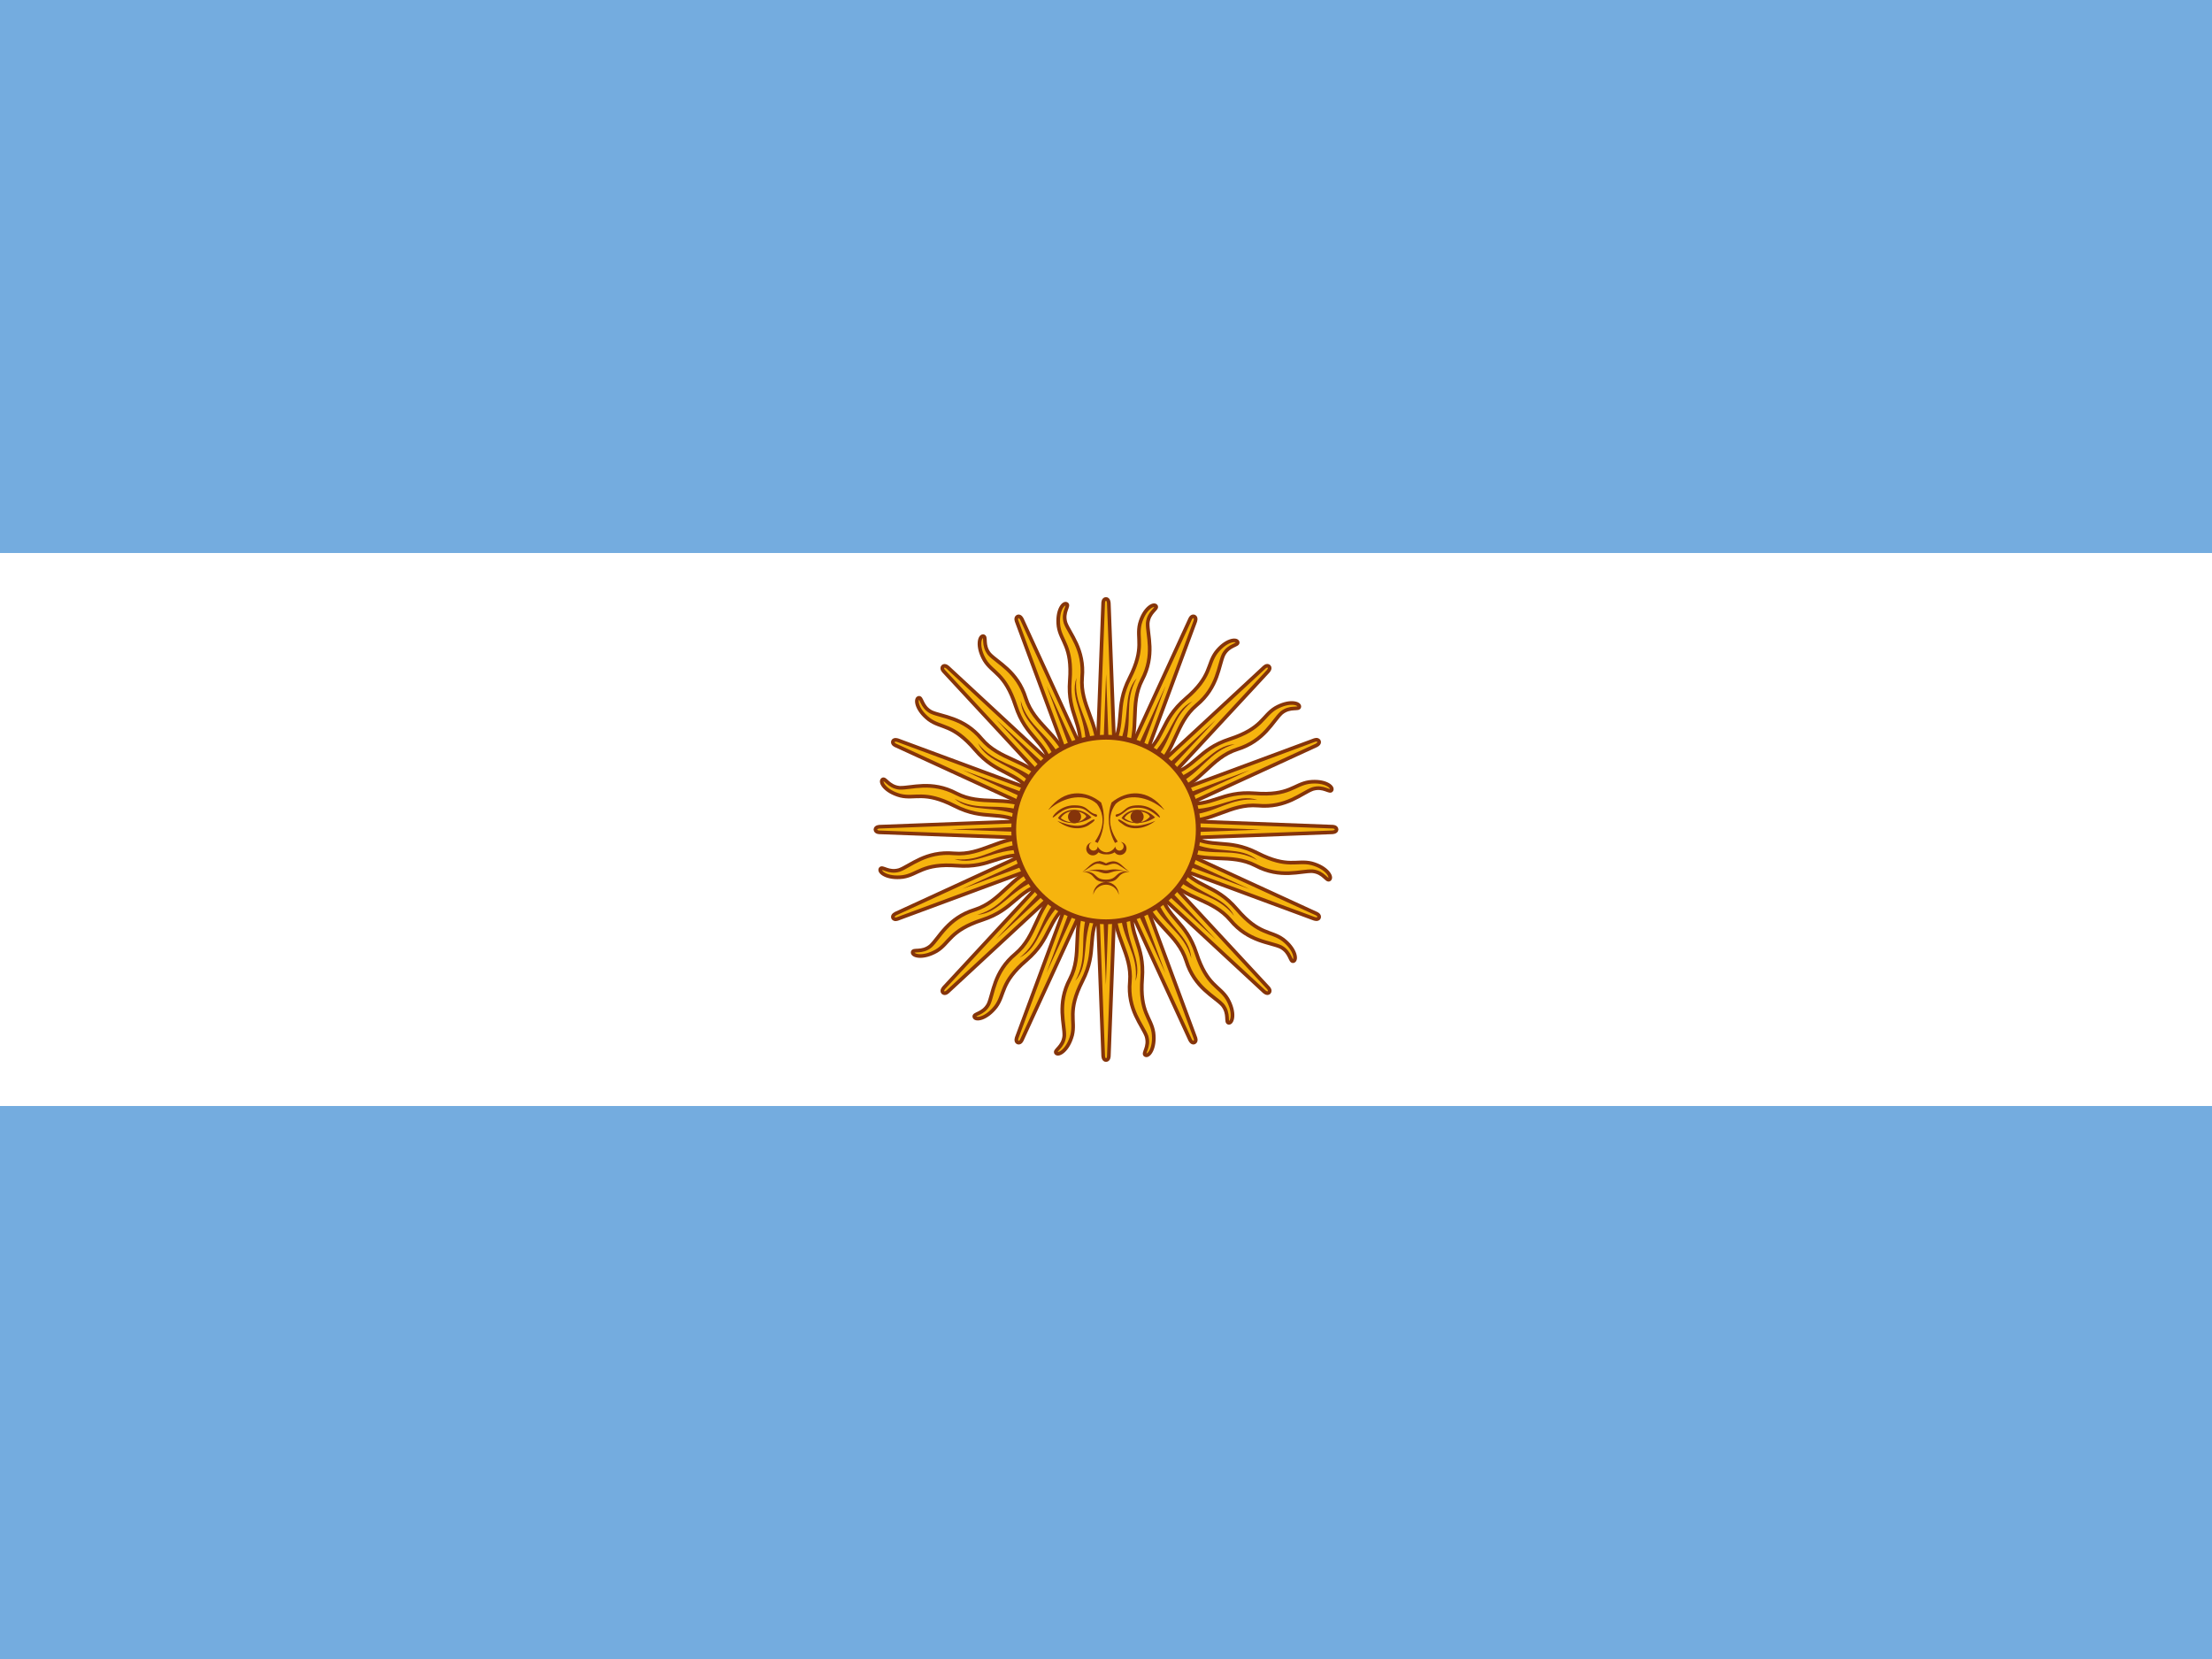
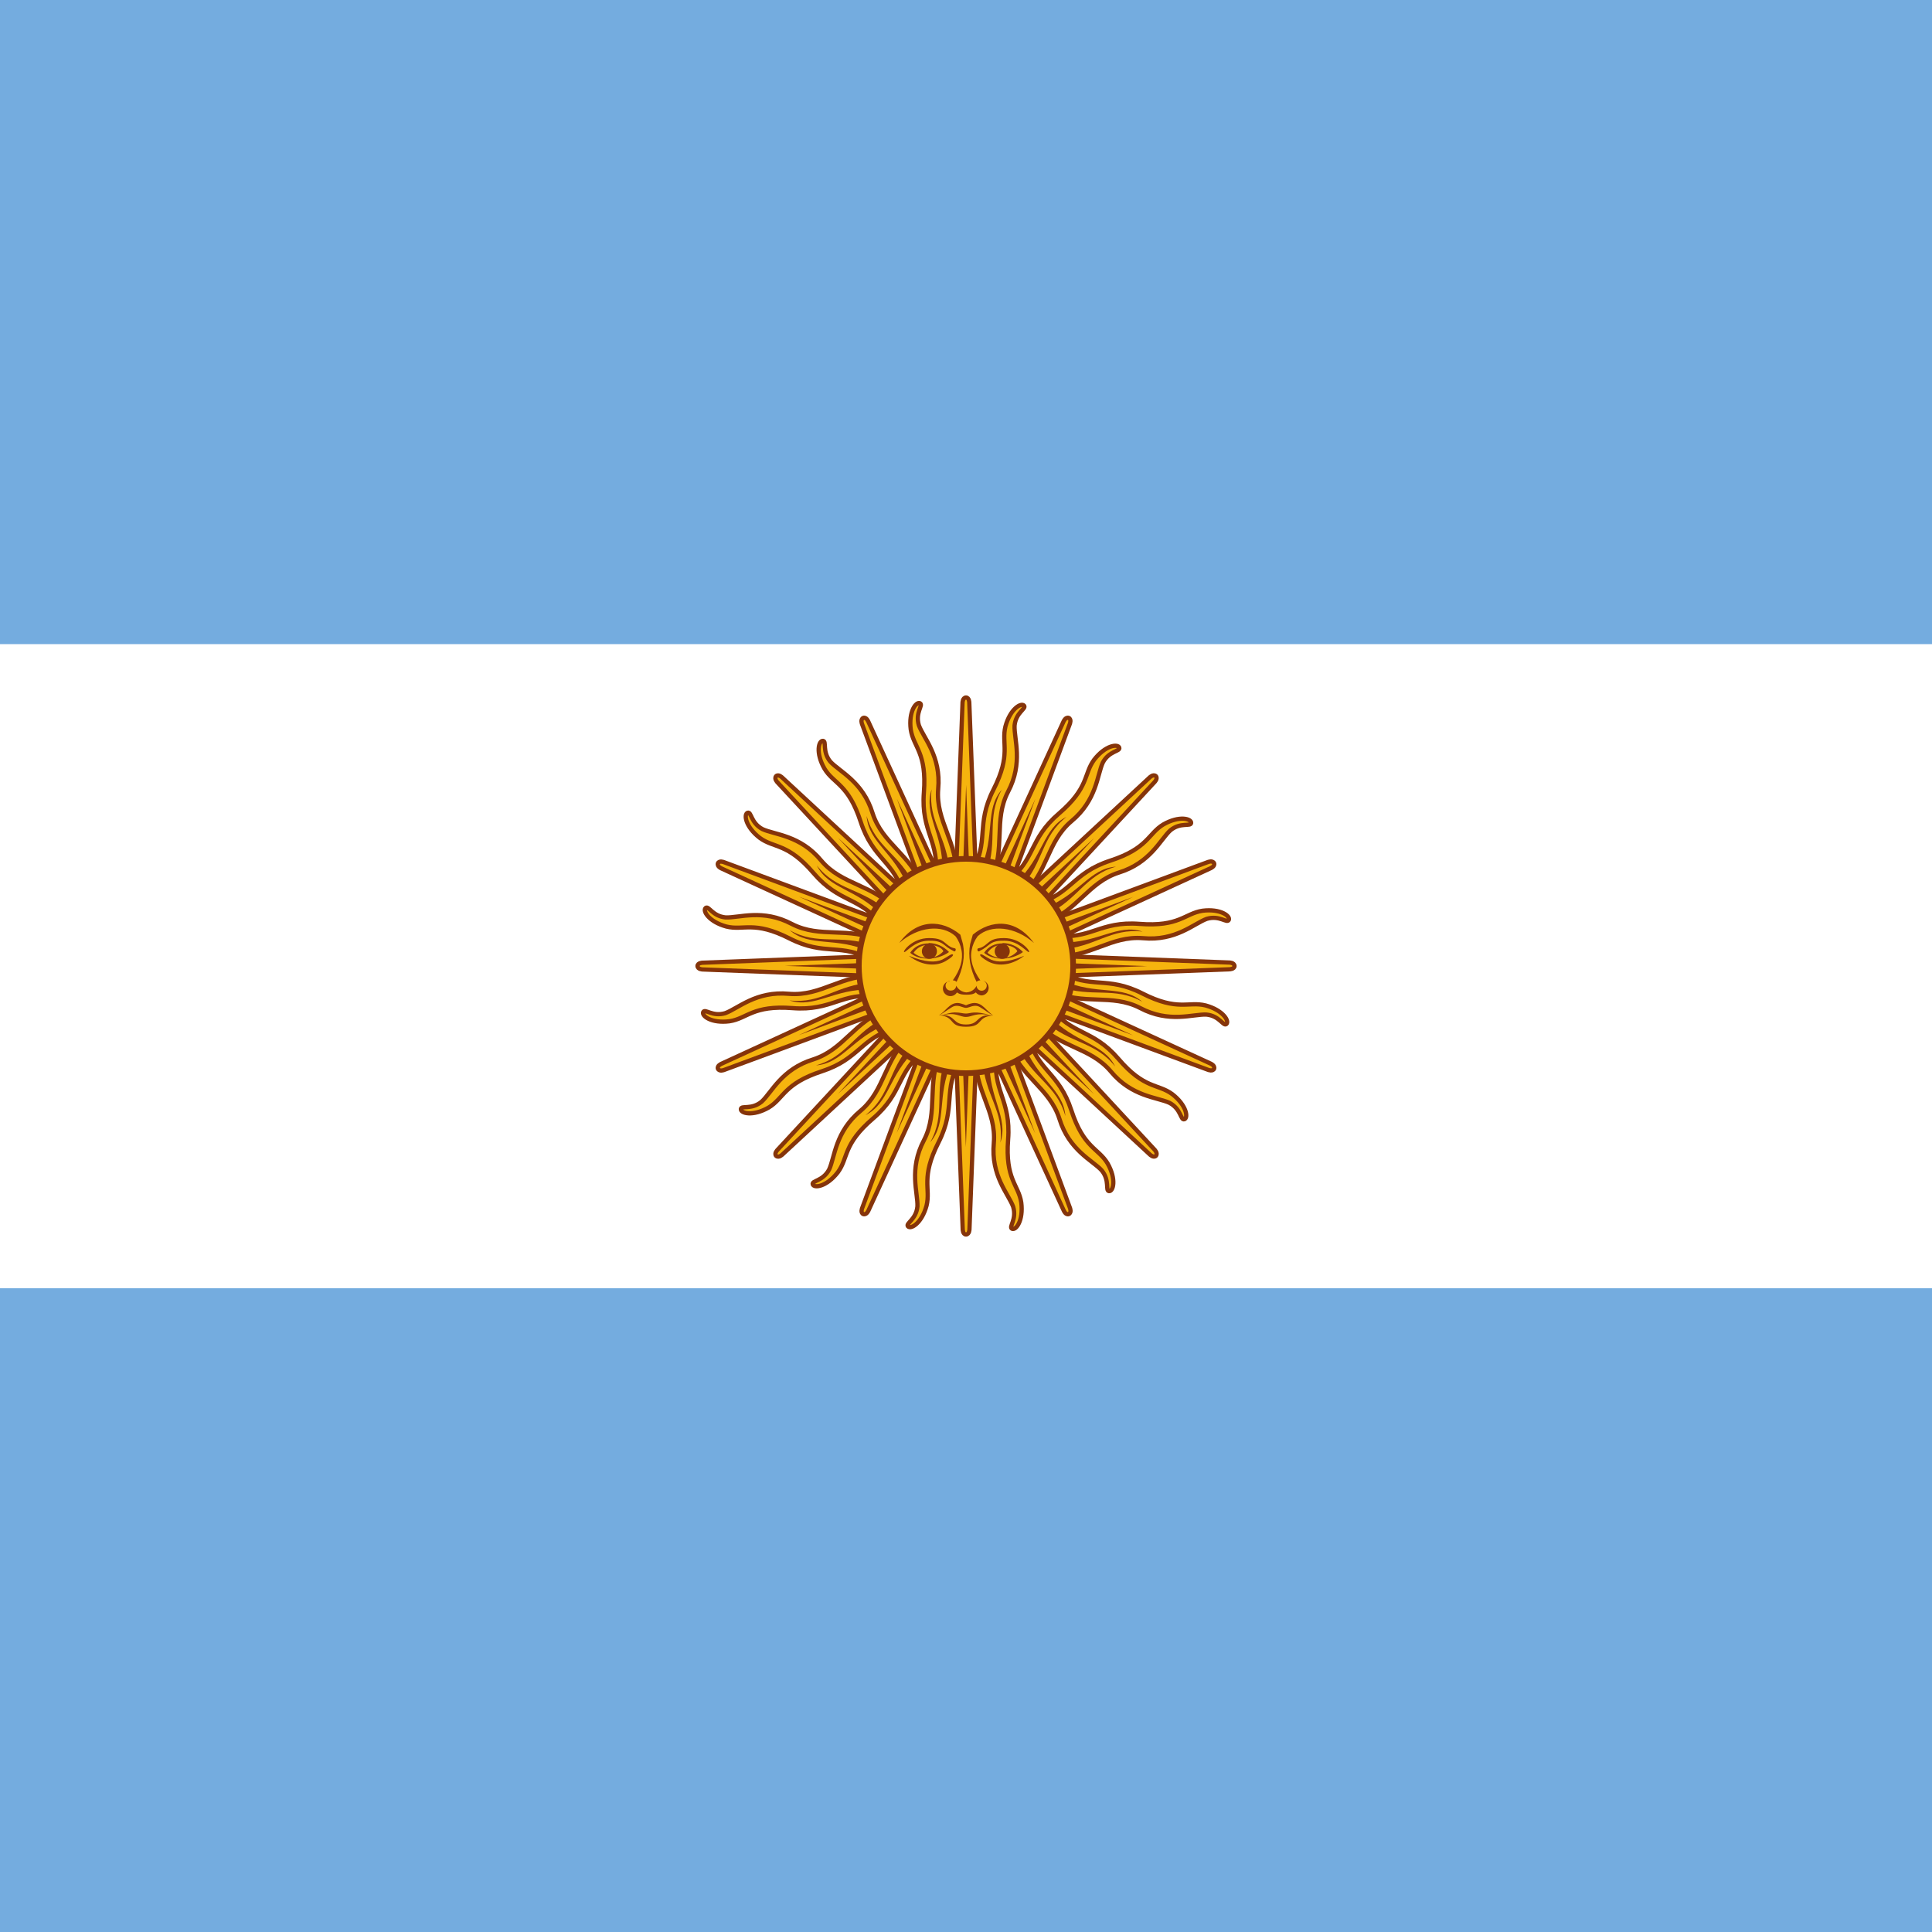
- <svg xmlns="http://www.w3.org/2000/svg" xmlns:xlink="http://www.w3.org/1999/xlink" id="flag-icons-ar" viewBox="0 0 640 480">
-   <path fill="#74acdf" d="M0 0h640v480H0z" />
-   <path fill="#fff" d="M0 160h640v160H0z" />
-   <g id="c" transform="translate(-64) scale(.96)">
-     <path id="a" fill="#f6b40e" stroke="#85340a" stroke-width="1.1" d="m396.8 251.3 28.5 62s.5 1.2 1.3.9c.8-.4.3-1.5.3-1.5l-23.7-64m-.7 24.1c-.4 9.4 5.4 14.6 4.7 23-.8 8.5 3.8 13.2 5 16.5 1 3.3-1.3 5.2-.3 5.7s3-2.1 2.4-6.8c-.7-4.6-4.2-6-3.4-16.3.8-10.3-4.2-12.7-3-22" />
-     <use xlink:href="#a" width="100%" height="100%" transform="rotate(22.5 400 250)" />
-     <use xlink:href="#a" width="100%" height="100%" transform="rotate(45 400 250)" />
-     <use xlink:href="#a" width="100%" height="100%" transform="rotate(67.5 400 250)" />
-     <path id="b" fill="#85340a" d="M404.3 274.4c.5 9 5.6 13 4.6 21.3 2.2-6.5-3.1-11.6-2.8-21.2m-7.7-23.8 19.5 42.6-16.3-43.9" />
-     <use xlink:href="#b" width="100%" height="100%" transform="rotate(22.5 400 250)" />
-     <use xlink:href="#b" width="100%" height="100%" transform="rotate(45 400 250)" />
-     <use xlink:href="#b" width="100%" height="100%" transform="rotate(67.5 400 250)" />
+ <svg xmlns="http://www.w3.org/2000/svg" xmlns:xlink="http://www.w3.org/1999/xlink" id="flag-icons-ar" version="1.1" viewBox="0 0 512 512">
+   <path id="rect478" fill="#74acdf" d="M0 0h512v512H0z" style="stroke-width:.81" />
+   <path id="rect480" fill="#fff" d="M0 170.7h512v170.7H0z" style="stroke-width:.81" />
+   <g id="rays" transform="translate(-153.6) scale(1.024)">
+     <path id="ray1" fill="#f6b40e" stroke="#85340a" stroke-width="1.1" d="m396.8 251.3 28.5 62s.5 1.2 1.3.9c.8-.4.3-1.6.3-1.6l-23.7-64m-.7 24.2c-.4 9.4 5.4 14.6 4.7 23-.8 8.5 3.8 13.2 5 16.5 1 3.3-1.2 5.2-.3 5.7 1 .5 3-2.1 2.4-6.8-.7-4.6-4.2-6-3.4-16.3.8-10.3-4.2-12.7-3-22" />
+     <use xlink:href="#ray1" id="use483" width="100%" height="100%" x="0" y="0" transform="rotate(22.5 400 250)" />
+     <use xlink:href="#ray1" id="use485" width="100%" height="100%" x="0" y="0" transform="rotate(45 400 250)" />
+     <use xlink:href="#ray1" id="use487" width="100%" height="100%" x="0" y="0" transform="rotate(67.5 400 250)" />
+     <path id="ray2" fill="#85340a" d="M404.3 274.4c.5 9 5.6 13 4.6 21.3 2.2-6.5-3.1-11.6-2.8-21.2m-7.7-23.8 19.5 42.6-16.3-43.9" />
+     <use xlink:href="#ray2" id="use490" width="100%" height="100%" x="0" y="0" transform="rotate(22.5 400 250)" />
+     <use xlink:href="#ray2" id="use492" width="100%" height="100%" x="0" y="0" transform="rotate(45 400 250)" />
+     <use xlink:href="#ray2" id="use494" width="100%" height="100%" x="0" y="0" transform="rotate(67.5 400 250)" />
  </g>
-   <use xlink:href="#c" width="100%" height="100%" transform="rotate(90 320 240)" />
-   <use xlink:href="#c" width="100%" height="100%" transform="rotate(180 320 240)" />
-   <use xlink:href="#c" width="100%" height="100%" transform="rotate(-90 320 240)" />
-   <circle cx="320" cy="240" r="26.7" fill="#f6b40e" stroke="#85340a" stroke-width="1.4" />
-   <path id="h" fill="#843511" d="M329.1 234.3c-1.8 0-3.6.8-4.6 2.4 2 1.9 6.6 2 9.7-.2a7 7 0 0 0-5.1-2.2zm0 .4c1.7 0 3.4.8 3.6 1.6-2 2.3-5.3 2-7.4.4a4.3 4.3 0 0 1 3.8-2z" />
-   <use xlink:href="#d" width="100%" height="100%" transform="matrix(-1 0 0 1 640.2 0)" />
-   <use xlink:href="#e" width="100%" height="100%" transform="matrix(-1 0 0 1 640.2 0)" />
-   <use xlink:href="#f" width="100%" height="100%" transform="translate(18.1)" />
-   <use xlink:href="#g" width="100%" height="100%" transform="matrix(-1 0 0 1 640.2 0)" />
-   <path fill="#85340a" d="M316 243.7a1.9 1.9 0 1 0 1.8 2.9 4 4 0 0 0 2.2.6h.2a3.9 3.9 0 0 0 2.3-.6 1.9 1.9 0 1 0 1.8-3c.5.3.8.7.8 1.3 0 .6-.5 1.2-1.2 1.2a1.2 1.2 0 0 1-1.2-1.2 3 3 0 0 1-2.6 1.7 3 3 0 0 1-2.5-1.7 1.2 1.2 0 0 1-1.3 1.2c-.6 0-1.2-.6-1.2-1.2s.3-1 .8-1.2zm2 5.5c-2.1 0-3 1.8-4.8 3 1-.4 1.9-1.2 3.3-2s2.7.2 3.5.2c.8 0 2-1 3.5-.2 1.4.8 2.3 1.6 3.3 2-1.9-1.2-2.7-3-4.8-3a5.5 5.5 0 0 0-2 .6 5.5 5.5 0 0 0-2-.7z" />
-   <path fill="#85340a" d="M317.2 251.6c-.8 0-1.8.2-3.4.6 3.7-.8 4.5.5 6.2.5 1.6 0 2.4-1.3 6.1-.5-4-1.2-4.9-.4-6.1-.4-.8 0-1.4-.3-2.8-.2z" />
-   <path fill="#85340a" d="M314 252.2h-.8c4.3.5 2.3 3 6.8 3s2.5-2.5 6.8-3c-4.5-.4-3.1 2.3-6.8 2.3-3.5 0-2.4-2.3-6-2.3zm9.7 6.7a3.7 3.7 0 0 0-7.4 0 3.8 3.8 0 0 1 7.4 0z" />
-   <path id="e" fill="#85340a" d="M303.4 234.3c4.7-4.1 10.7-4.8 14-1.7a8 8 0 0 1 1.5 3.5c.4 2.3-.3 4.8-2.1 7.4l.8.4a14.6 14.6 0 0 0 1.6-9.4 13.3 13.3 0 0 0-.6-2.3c-4.5-3.7-10.7-4-15.2 2z" />
-   <path id="d" fill="#85340a" d="M310.8 233c2.7 0 3.3.7 4.5 1.7 1.2 1 1.9.8 2 1 .3.2 0 .8-.3.6-.5-.2-1.3-.6-2.5-1.6s-2.5-1-3.7-1c-3.7 0-5.7 3-6.2 2.8-.3-.2 2.1-3.5 6.2-3.5z" />
-   <use xlink:href="#h" width="100%" height="100%" transform="translate(-18.4)" />
-   <circle id="f" cx="310.9" cy="236.3" r="1.9" fill="#85340a" />
-   <path id="g" fill="#85340a" d="M305.9 237.5c3.5 2.7 7 2.5 9 1.3 2-1.3 2-1.7 1.6-1.7-.4 0-.8.4-2.4 1.3-1.7.8-4.1.8-8.2-.9z" />
+   <use xlink:href="#rays" id="use497" width="100%" height="100%" x="0" y="0" transform="rotate(90 256 256)" />
+   <use xlink:href="#rays" id="use499" width="100%" height="100%" x="0" y="0" transform="rotate(180 256 256)" />
+   <use xlink:href="#rays" id="use501" width="100%" height="100%" x="0" y="0" transform="rotate(-90 256 256)" />
+   <circle id="circle503" cx="256" cy="256" r="28.4" fill="#f6b40e" stroke="#85340a" stroke-width="1.5" />
+   <path id="loweyecontour" fill="#843511" d="M265.7 250c-2 0-3.8.8-4.9 2.5 2.2 2 7 2.2 10.3-.2a7.5 7.5 0 0 0-5.4-2.4zm0 .4c1.9 0 3.6.8 3.9 1.7-2.2 2.4-5.7 2.2-7.9.4 1-1.5 2.5-2.1 4-2.1z" style="stroke-width:1.024" />
+   <use xlink:href="#uppalpebra" id="use506" width="100%" height="100%" x="0" y="0" transform="matrix(-1 0 0 1 512.3 0)" />
+   <use xlink:href="#eyebrow_nose" id="use508" width="100%" height="100%" x="0" y="0" transform="matrix(-1 0 0 1 512.3 0)" />
+   <use xlink:href="#pupil" id="use510" width="100%" height="100%" x="0" y="0" transform="translate(19.3)" />
+   <use xlink:href="#lowpalpebra" id="use512" width="100%" height="100%" x="0" y="0" transform="matrix(-1 0 0 1 512.3 0)" />
+   <path id="path514" fill="#85340a" d="M251.6 260a2 2 0 1 0 2 3c.8.6 1.8.6 2.4.6h.3c.5 0 1.6 0 2.3-.6.4.5 1 .8 1.6.8a2 2 0 0 0 .4-3.9c.5.2.9.7.9 1.3a1.3 1.3 0 0 1-2.7 0c-.2.5-1 1.7-2.7 1.8a3.3 3.3 0 0 1-2.7-1.8c0 .7-.6 1.3-1.3 1.3a1.3 1.3 0 0 1-.4-2.6z" style="stroke-width:1.024" />
+   <path id="path516" fill="#85340a" d="M253.8 265.8c-2.2 0-3 2-5 3.3 1-.5 2-1.3 3.5-2.2 1.5-.9 2.8.2 3.7.2.9 0 2.2-1.1 3.7-.2 1.5.9 2.4 1.7 3.5 2.2-2-1.4-2.8-3.3-5-3.3-.5 0-1.3.2-2.2.6-1-.4-1.8-.6-2.2-.6z" style="stroke-width:1.024" />
+   <path id="path518" fill="#85340a" d="M253 268.3c-.8 0-2 .3-3.6.8 4-1 4.8.4 6.6.4 1.7 0 2.6-1.3 6.6-.4-4.4-1.4-5.3-.5-6.6-.5-.9 0-1.5-.3-3-.3z" style="stroke-width:1.024" />
+   <path id="path520" fill="#85340a" d="M249.6 269h-.8c4.6.5 2.4 3.1 7.2 3.1 4.8 0 2.6-2.6 7.2-3-4.8-.5-3.3 2.4-7.2 2.4-3.7 0-2.6-2.5-6.4-2.5z" style="stroke-width:1.024" />
+   <path id="path522" fill="#85340a" d="M260 276.1a4 4 0 0 0-8 0 4 4 0 0 1 8 0z" style="stroke-width:1.024" />
+   <path id="eyebrow_nose" fill="#85340a" d="M238.3 249.9c5-4.4 11.4-5 14.9-1.8a8.6 8.6 0 0 1 1.6 3.7c.5 2.5-.3 5.2-2.3 8 .3 0 .7.1 1 .4 1.7-3.4 2.3-6.8 1.7-10l-.7-2.5c-4.8-4-11.4-4.4-16.2 2.2z" style="stroke-width:1.024" />
+   <path id="uppalpebra" fill="#85340a" d="M246.2 248.6c2.8 0 3.5.6 4.8 1.7 1.3 1.1 2 .9 2.2 1.1.2.2 0 .9-.4.7-.5-.3-1.4-.7-2.7-1.8-1.3-1-2.6-1-4-1-3.8 0-6 3.2-6.5 3-.4-.2 2.2-3.7 6.6-3.7z" style="stroke-width:1.024" />
+   <use xlink:href="#loweyecontour" id="use526" width="100%" height="100%" x="0" y="0" transform="translate(-19.6)" />
+   <circle id="pupil" cx="246.3" cy="252.1" r="2" fill="#85340a" style="stroke-width:1.024" />
+   <path id="lowpalpebra" fill="#85340a" d="M241 253.4c3.7 2.8 7.4 2.6 9.6 1.3 2.2-1.3 2.2-1.8 1.7-1.8-.4 0-.9.5-2.6 1.4-1.8.8-4.4.8-8.8-1z" style="stroke-width:1.024" />
</svg>
